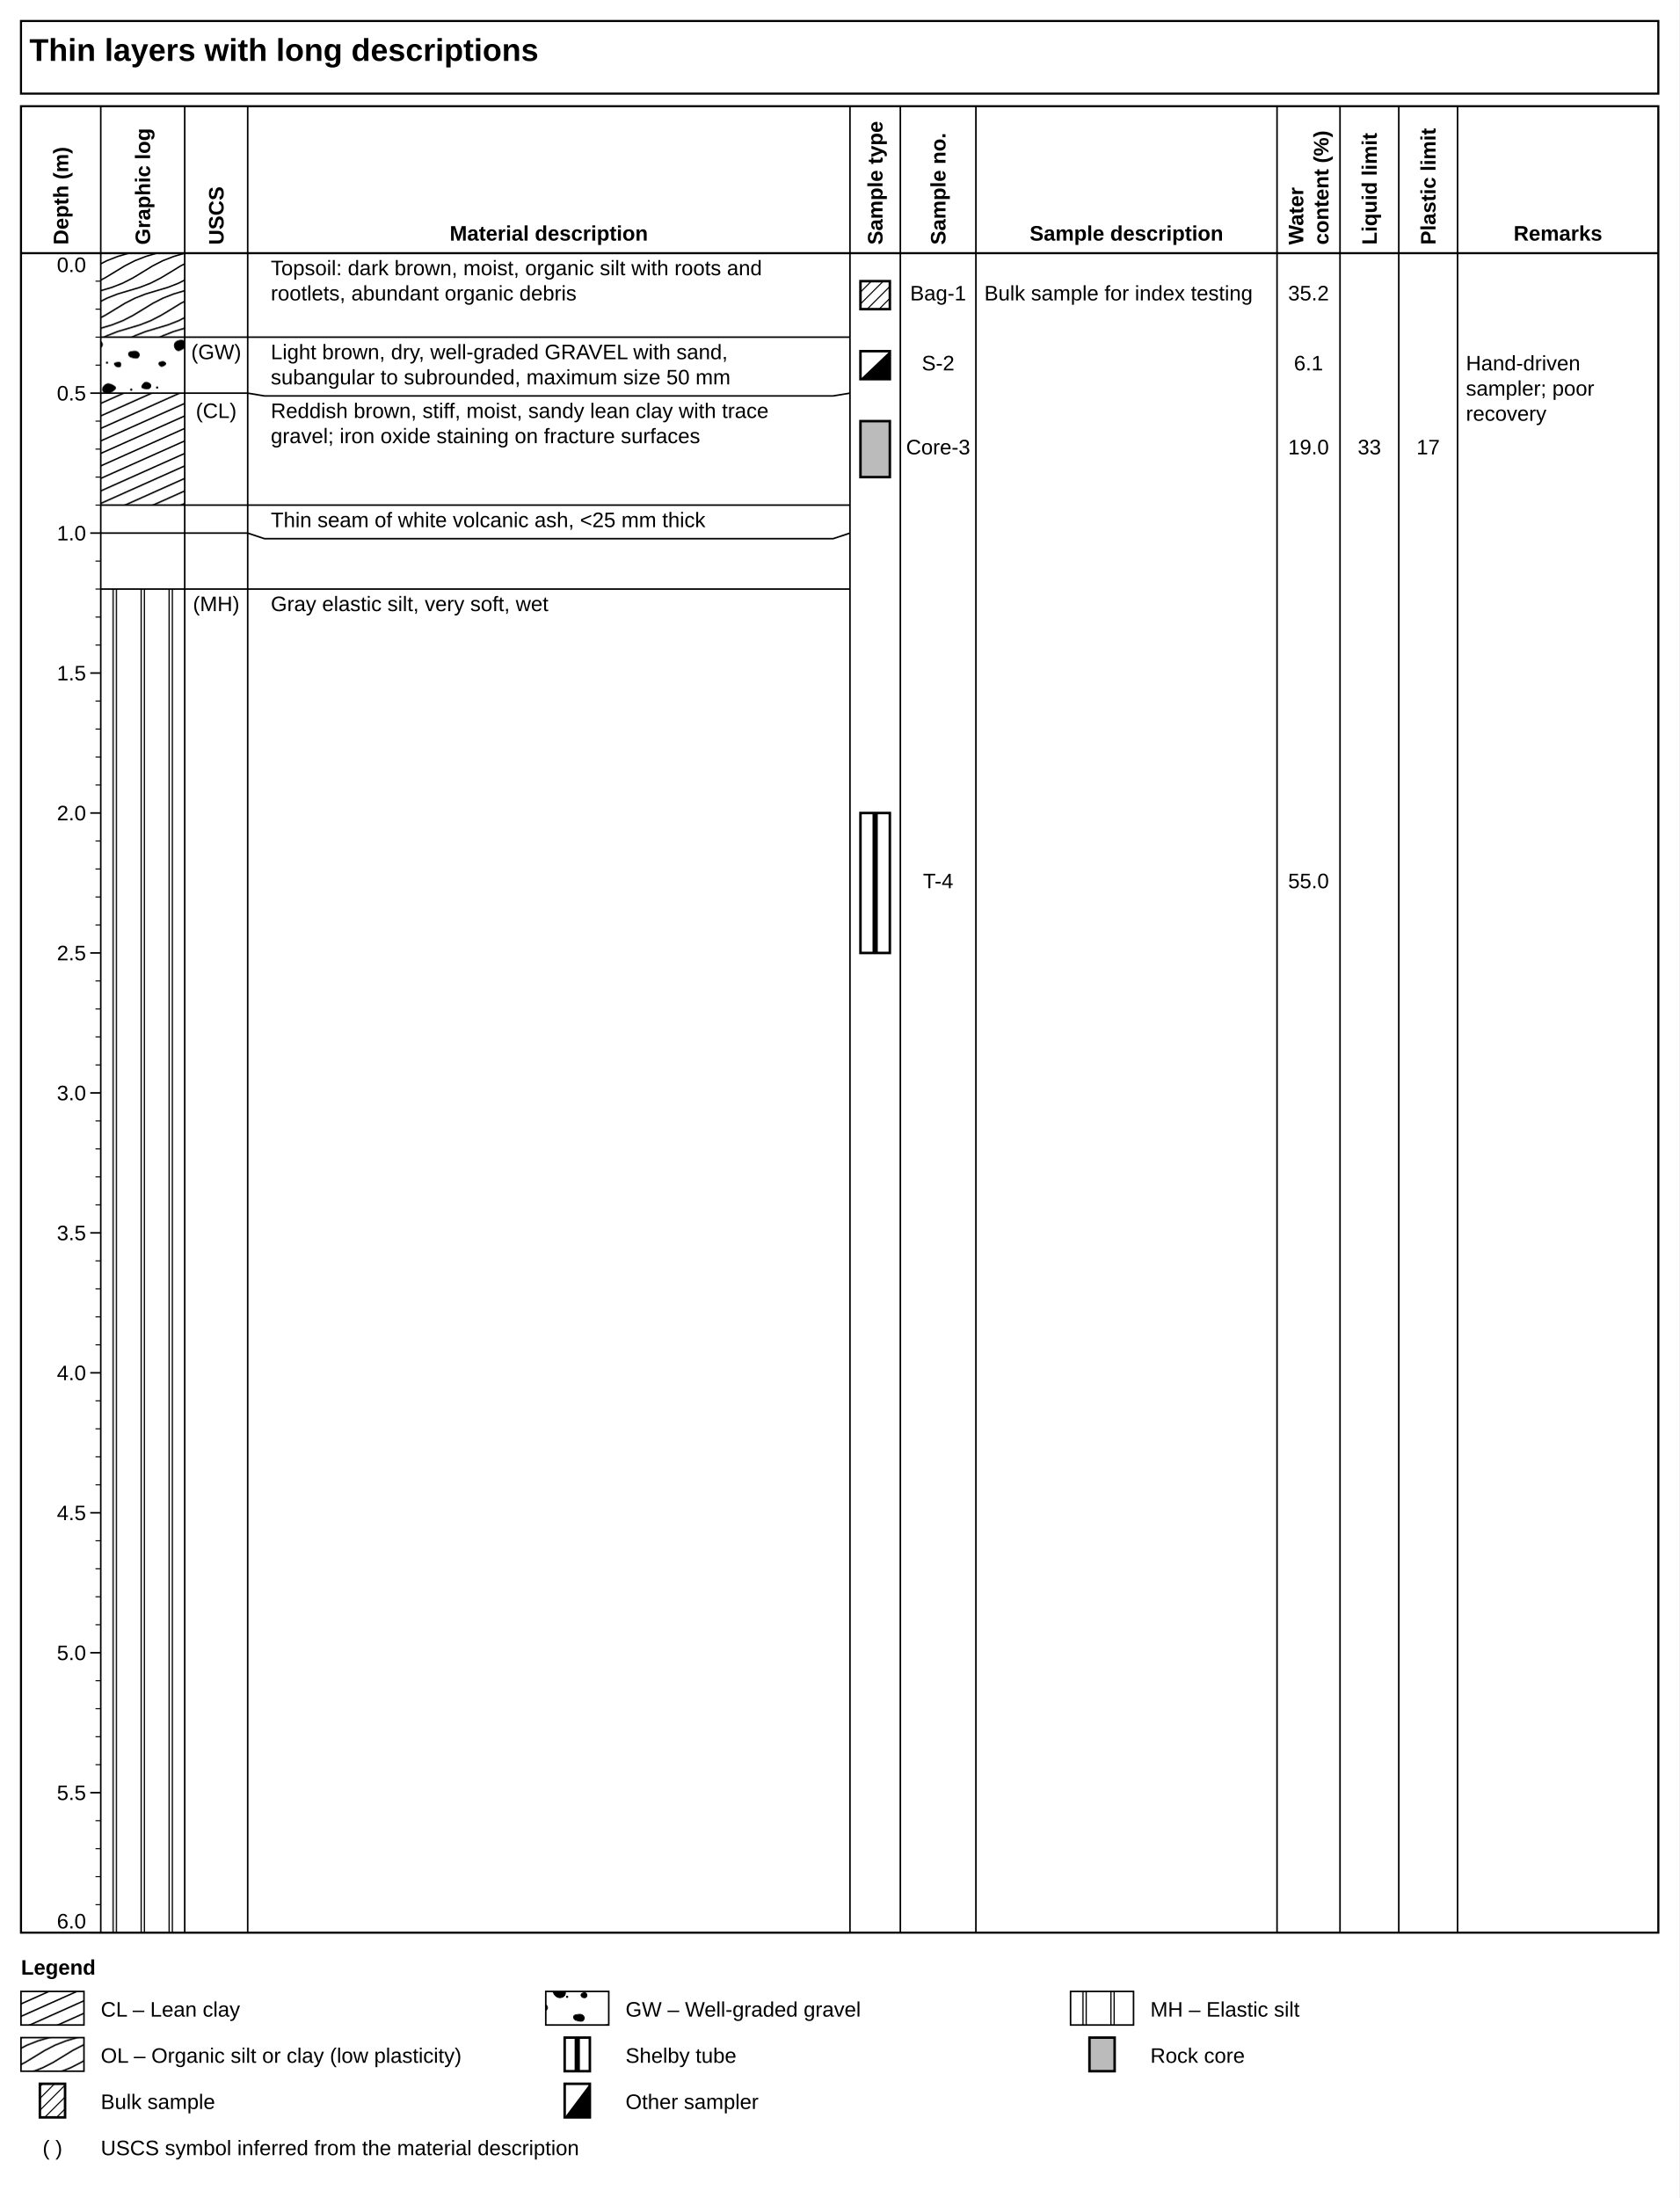
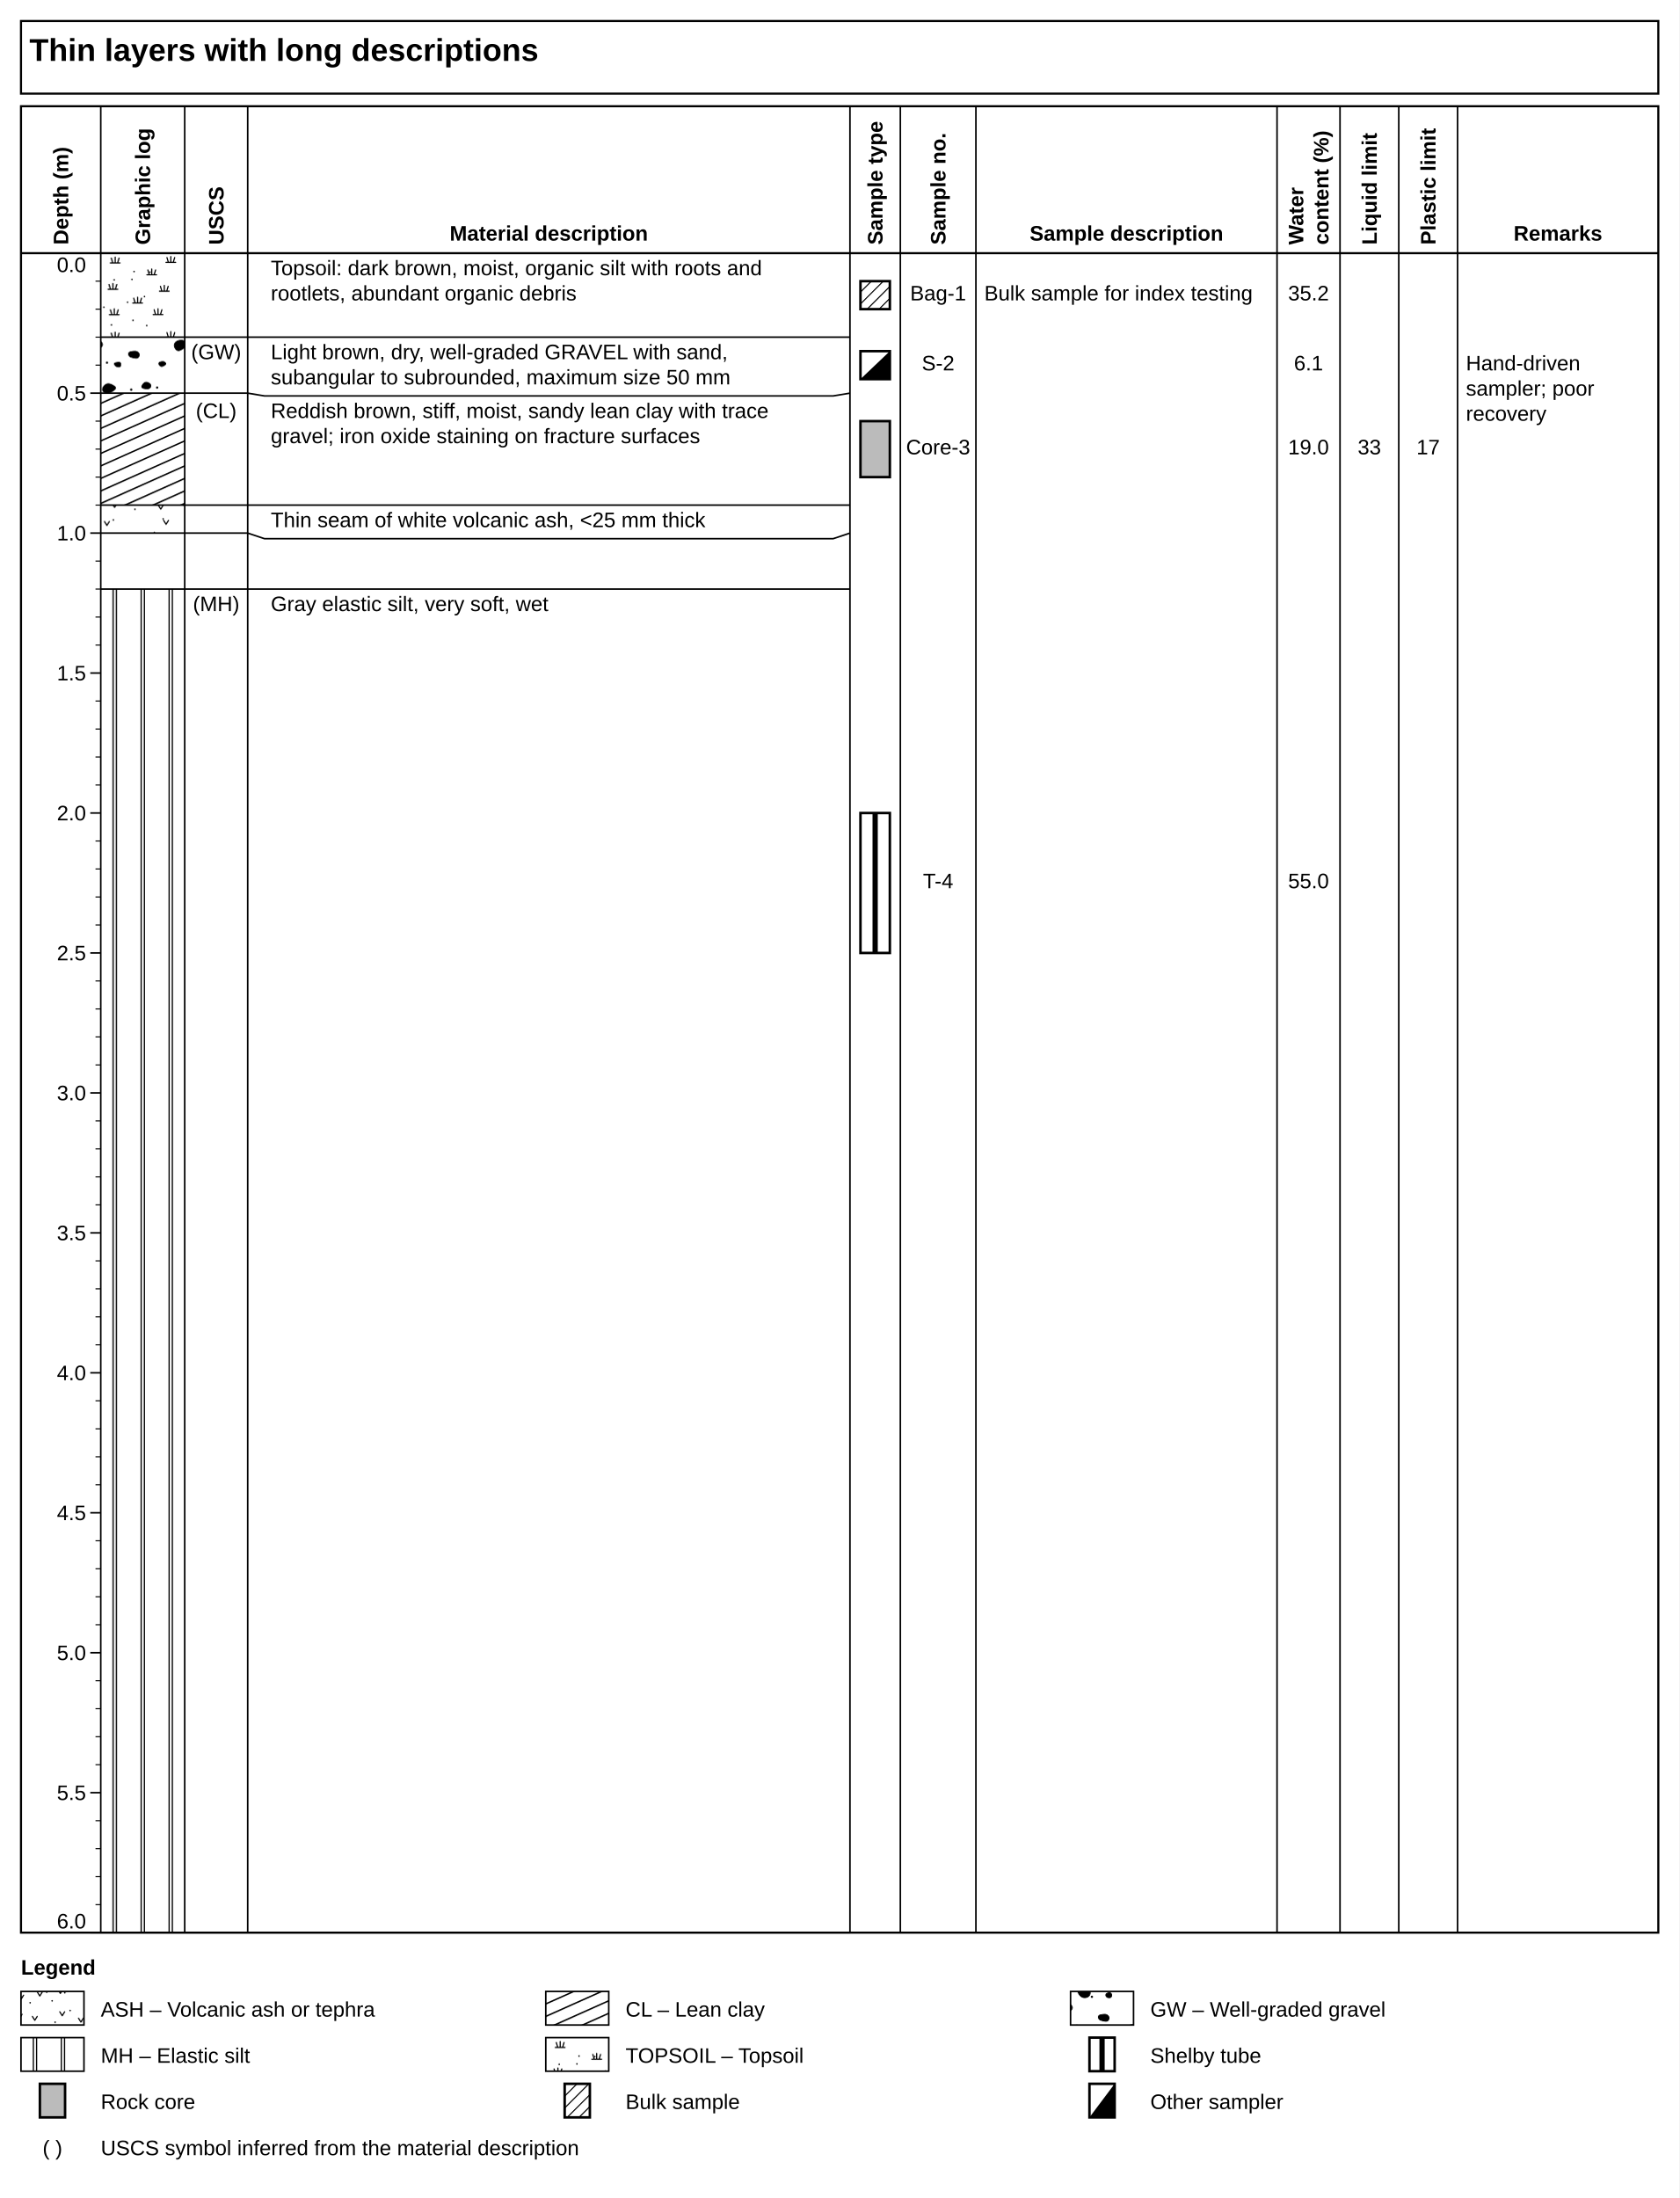
<svg xmlns="http://www.w3.org/2000/svg" width="800" height="1047" viewBox="0 0 800 1047" font-family="Arial, 'Liberation Sans', Arimo, Helvetica, sans-serif" font-size="10" role="img">
  <defs>
+     <pattern id="blv8g9w0b-ASH" patternUnits="userSpaceOnUse" width="104" height="93" patternTransform="translate(48 120.6) scale(0.38462)">
+       <circle cx="60.9" cy="23.7" r="1" />
+       <circle cx="42.3" cy="38.2" r="1" />
+       <circle cx="66.4" cy="67.1" r="1" />
+       <circle cx="33.9" cy="76.3" r="1" />
+       <circle cx="54.3" cy="1.7" r="1" />
+       <circle cx="31.9" cy="1" r="1" />
+       <circle cx="77.3" cy="50.1" r="1" />
+       <circle cx="29.2" cy="69.7" r="1" />
+       <circle cx="1.1" cy="7.1" r="1" />
+       <circle cx="35.3" cy="84.3" r="1" />
+       <circle cx="88.7" cy="74.7" r="1" />
+       <circle cx="38.6" cy="11.7" r="1" />
+       <circle cx="11.3" cy="14.1" r="1" />
+       <circle cx="15.6" cy="51.4" r="1" />
+       <path d="M45.8 -2.3L48.8 2.5L51.8 -2.3M45.8 90.7L48.8 95.5L51.8 90.7M15.2 72.3L18.2 77.1L21.2 72.3M-2.8 4.7L0.2 9.5L3.2 4.7M101.2 4.7L104.2 9.5L107.2 4.7M14.1 31L17.1 35.8L20.1 31M87.9 77.4L90.9 82.2L93.9 77.4M77.9 52L80.9 56.8L83.9 52M-4.7 28.4L-1.7 33.2L1.3 28.4M99.3 28.4L102.3 33.2L105.3 28.4M20.3 0.9L23.3 5.7L26.3 0.9M37.7 70.6L40.7 75.4L43.7 70.6M4.6 53.4L7.6 58.2L10.6 53.4M48.1 25.3L51.1 30.1L54.1 25.3M71.3 33.2L74.3 38L77.3 33.2" fill="none" stroke="black" stroke-width="1.44" stroke-linejoin="round" stroke-linecap="round" />
+     </pattern>
    <pattern id="blv8g9w0b-CL" patternUnits="userSpaceOnUse" width="104" height="93" patternTransform="translate(48 120.6) scale(0.38462)">
      <path d="M-332.8 102.3L-83.2 -9.3M-298.1 102.3L-48.5 -9.3M-263.5 102.3L-13.9 -9.3M-228.8 102.3L20.8 -9.3M-194.1 102.3L55.5 -9.3M-159.5 102.3L90.1 -9.3M-124.8 102.3L124.8 -9.3M-90.1 102.3L159.5 -9.3M-55.5 102.3L194.1 -9.3M-20.8 102.3L228.8 -9.3M13.9 102.3L263.5 -9.3M48.5 102.3L298.1 -9.3M83.2 102.3L332.8 -9.3M117.9 102.3L367.5 -9.3M152.5 102.3L402.1 -9.3" fill="none" stroke="black" stroke-width="1.8" stroke-linecap="round" />
    </pattern>
    <pattern id="blv8g9w0b-GW" patternUnits="userSpaceOnUse" width="104" height="93" patternTransform="translate(48 120.6) scale(0.38462)">
      <circle cx="69.8" cy="73.4" r="1.4" />
      <circle cx="6.7" cy="79.2" r="1.4" />
      <circle cx="90.9" cy="89.6" r="1.4" />
      <circle cx="37.7" cy="76" r="1.4" />
      <circle cx="7.7" cy="42.6" r="1.4" />
      <circle cx="26.4" cy="6.7" r="1.4" />
      <path d="M24.5 46.5Q23.9 48 22.2 47.9Q20.4 47.8 19.1 47.1Q17.9 46.4 17.1 44.8Q16.3 43.3 18.3 42.8Q20.3 42.3 22.2 42.2Q24.2 42.1 24.6 43.6Q25 45.1 24.5 46.5ZM61.6 72.8Q60.7 74.7 58.1 74.9Q55.6 75.1 52.8 74.3Q50 73.5 51 71.3Q52.1 69 53.8 67.7Q55.5 66.4 57.7 67Q60 67.7 61.3 69.3Q62.6 70.9 61.6 72.8ZM23.3 5Q21.7 7.3 18.7 7.7Q15.7 8.1 13.5 6.6Q11.2 5.1 9.7 2.2Q8.1 -0.7 11.7 -2.4Q15.3 -4 19.4 -3.7Q23.4 -3.4 24.1 -0.3Q24.8 2.8 23.3 5ZM23.3 98Q21.7 100.3 18.7 100.7Q15.7 101.1 13.5 99.6Q11.2 98.1 9.7 95.2Q8.1 92.3 11.7 90.6Q15.3 89 19.4 89.3Q23.4 89.6 24.1 92.7Q24.8 95.8 23.3 98ZM50.7 6.2Q50.1 7.8 48 7.9Q45.8 7.9 44.7 6.8Q43.6 5.7 43.6 4.5Q43.6 3.2 44.8 2.5Q46 1.7 47.9 1.6Q49.7 1.5 50.5 3Q51.3 4.5 50.7 6.2ZM50.7 99.2Q50.1 100.8 48 100.9Q45.8 100.9 44.7 99.8Q43.6 98.7 43.6 97.5Q43.6 96.2 44.8 95.5Q46 94.7 47.9 94.6Q49.7 94.5 50.5 96Q51.3 97.5 50.7 99.2ZM47.2 34.9Q46.1 37.4 43 37Q39.9 36.6 37.3 35.7Q34.8 34.8 34.5 32.3Q34.1 29.7 37 29.1Q40 28.4 42.5 28.4Q45 28.5 46.7 30.4Q48.4 32.4 47.2 34.9ZM0.7 23.1Q-1.8 25.5 -5.3 27.1Q-8.8 28.7 -11 26Q-13.1 23.3 -12.9 20.8Q-12.7 18.4 -10.5 16.7Q-8.2 15 -4.4 14.9Q-0.6 14.8 1.3 17.8Q3.3 20.8 0.7 23.1ZM104.7 23.1Q102.2 25.5 98.7 27.1Q95.2 28.7 93 26Q90.9 23.3 91.1 20.8Q91.3 18.4 93.5 16.7Q95.8 15 99.6 14.9Q103.4 14.8 105.3 17.8Q107.3 20.8 104.7 23.1ZM79.8 45.2Q78.3 46.4 76.6 47Q74.9 47.6 73.6 46.5Q72.2 45.5 72 44Q71.8 42.5 73.5 41.9Q75.1 41.3 76.9 41.3Q78.6 41.3 79.9 42.7Q81.2 44 79.8 45.2ZM95.4 -0.8Q93.4 1.1 90.8 1.3Q88.3 1.4 86.2 0.3Q84.1 -0.7 83.7 -3Q83.2 -5.2 85.7 -6.3Q88.1 -7.5 90.5 -6.9Q92.9 -6.2 95.2 -4.5Q97.4 -2.8 95.4 -0.8ZM95.4 92.2Q93.4 94.1 90.8 94.3Q88.3 94.4 86.2 93.3Q84.1 92.3 83.7 90Q83.2 87.8 85.7 86.7Q88.1 85.5 90.5 86.1Q92.9 86.8 95.2 88.5Q97.4 90.2 95.4 92.2ZM17 76.1Q14.3 78.5 10.9 80Q7.4 81.5 4.3 79.3Q1.2 77 2.4 74.2Q3.5 71.5 5.8 69.9Q8 68.3 10.9 68.9Q13.8 69.6 16.8 71.7Q19.8 73.8 17 76.1ZM121 76.1Q118.3 78.5 114.9 80Q111.4 81.5 108.3 79.3Q105.2 77 106.4 74.2Q107.5 71.5 109.8 69.9Q112 68.3 114.9 68.9Q117.8 69.6 120.8 71.7Q123.8 73.8 121 76.1Z" fill="black" stroke="black" stroke-width="1" stroke-linejoin="round" stroke-linecap="round" />
    </pattern>
    <pattern id="blv8g9w0b-MH" patternUnits="userSpaceOnUse" width="104" height="93" patternTransform="translate(48 120.6) scale(0.38462)">
      <path d="M15.3 -1L15.3 94M19.3 -1L19.3 94M50 -1L50 94M54 -1L54 94M84.7 -1L84.7 94M88.7 -1L88.7 94" fill="none" stroke="black" stroke-width="1.53" stroke-linecap="round" />
    </pattern>
-     <pattern id="blv8g9w0b-OL" patternUnits="userSpaceOnUse" width="104" height="93" patternTransform="translate(48 120.6) scale(0.38462)">
-       <path d="M-339.1 102.3L-325.8 97.1L-312 93L-298.2 88.9L-284.9 83.7L-272.2 77.2L-260 69.8L-247.8 62.3L-235.1 55.8L-221.8 50.6L-208 46.5L-194.2 42.4L-180.9 37.2L-168.2 30.7L-156 23.3L-143.8 15.8L-131.1 9.3L-117.8 4.1L-104 0L-90.2 -4.1L-76.9 -9.3M-304.4 102.3L-291.1 97.1L-277.3 93L-263.6 88.9L-250.3 83.7L-237.6 77.2L-225.3 69.8L-213.1 62.3L-200.4 55.8L-187.1 50.6L-173.3 46.5L-159.6 42.4L-146.3 37.2L-133.6 30.7L-121.3 23.3L-109.1 15.8L-96.4 9.3L-83.1 4.1L-69.3 0L-55.6 -4.1L-42.3 -9.3M-269.7 102.3L-256.4 97.1L-242.7 93L-228.9 88.9L-215.6 83.7L-202.9 77.2L-190.7 69.8L-178.4 62.3L-165.7 55.8L-152.4 50.6L-138.7 46.5L-124.9 42.4L-111.6 37.2L-98.9 30.7L-86.7 23.3L-74.4 15.8L-61.7 9.3L-48.4 4.1L-34.7 0L-20.9 -4.1L-7.6 -9.3M-235.1 102.3L-221.8 97.1L-208 93L-194.2 88.9L-180.9 83.7L-168.2 77.2L-156 69.8L-143.8 62.3L-131.1 55.8L-117.8 50.6L-104 46.5L-90.2 42.4L-76.9 37.2L-64.2 30.7L-52 23.3L-39.8 15.8L-27.1 9.3L-13.8 4.1L0 0L13.8 -4.1L27.1 -9.3M-200.4 102.3L-187.1 97.1L-173.3 93L-159.6 88.9L-146.3 83.7L-133.6 77.2L-121.3 69.8L-109.1 62.3L-96.4 55.8L-83.1 50.6L-69.3 46.5L-55.6 42.4L-42.3 37.2L-29.6 30.7L-17.3 23.3L-5.1 15.8L7.6 9.3L20.9 4.1L34.7 0L48.4 -4.1L61.7 -9.3M-165.7 102.3L-152.4 97.1L-138.7 93L-124.9 88.9L-111.6 83.7L-98.9 77.2L-86.7 69.8L-74.4 62.3L-61.7 55.8L-48.4 50.6L-34.7 46.5L-20.9 42.4L-7.6 37.2L5.1 30.7L17.3 23.3L29.6 15.8L42.3 9.3L55.6 4.1L69.3 0L83.1 -4.1L96.4 -9.3M-131.1 102.3L-117.8 97.1L-104 93L-90.2 88.9L-76.9 83.7L-64.2 77.2L-52 69.8L-39.8 62.3L-27.1 55.8L-13.8 50.6L0 46.5L13.8 42.4L27.1 37.2L39.8 30.7L52 23.3L64.2 15.8L76.9 9.3L90.2 4.1L104 0L117.8 -4.1L131.1 -9.3M-96.4 102.3L-83.1 97.1L-69.3 93L-55.6 88.9L-42.3 83.7L-29.6 77.2L-17.3 69.8L-5.1 62.3L7.6 55.8L20.9 50.6L34.7 46.5L48.4 42.4L61.7 37.2L74.4 30.7L86.7 23.3L98.9 15.8L111.6 9.3L124.9 4.1L138.7 0L152.4 -4.1L165.7 -9.3M-61.7 102.3L-48.4 97.1L-34.7 93L-20.9 88.9L-7.6 83.7L5.1 77.2L17.3 69.8L29.6 62.3L42.3 55.8L55.6 50.6L69.3 46.5L83.1 42.4L96.4 37.2L109.1 30.7L121.3 23.3L133.6 15.8L146.3 9.3L159.6 4.1L173.3 0L187.1 -4.1L200.4 -9.3M-27.1 102.3L-13.8 97.1L0 93L13.8 88.9L27.1 83.7L39.8 77.2L52 69.8L64.2 62.3L76.9 55.8L90.2 50.6L104 46.5L117.8 42.4L131.1 37.2L143.8 30.7L156 23.3L168.2 15.8L180.9 9.3L194.2 4.1L208 0L221.8 -4.1L235.1 -9.3M7.6 102.3L20.9 97.1L34.7 93L48.4 88.9L61.7 83.7L74.4 77.2L86.7 69.8L98.9 62.3L111.6 55.8L124.9 50.6L138.7 46.5L152.4 42.4L165.7 37.2L178.4 30.7L190.7 23.3L202.9 15.8L215.6 9.3L228.9 4.1L242.7 0L256.4 -4.1L269.7 -9.3M42.3 102.3L55.6 97.1L69.3 93L83.1 88.9L96.4 83.7L109.1 77.2L121.3 69.8L133.6 62.3L146.3 55.8L159.6 50.6L173.3 46.5L187.1 42.4L200.4 37.2L213.1 30.7L225.3 23.3L237.6 15.8L250.3 9.3L263.6 4.1L277.3 0L291.1 -4.1L304.4 -9.3M76.9 102.3L90.2 97.1L104 93L117.8 88.9L131.1 83.7L143.8 77.2L156 69.8L168.2 62.3L180.9 55.8L194.2 50.6L208 46.5L221.8 42.4L235.1 37.2L247.8 30.7L260 23.3L272.2 15.8L284.9 9.3L298.2 4.1L312 0L325.8 -4.1L339.1 -9.3M111.6 102.3L124.9 97.1L138.7 93L152.4 88.9L165.7 83.7L178.4 77.2L190.7 69.8L202.9 62.3L215.6 55.8L228.9 50.6L242.7 46.5L256.4 42.4L269.7 37.2L282.4 30.7L294.7 23.3L306.9 15.8L319.6 9.3L332.9 4.1L346.7 0L360.4 -4.1L373.7 -9.3M146.3 102.3L159.6 97.1L173.3 93L187.1 88.9L200.4 83.7L213.1 77.2L225.3 69.8L237.6 62.3L250.3 55.8L263.6 50.6L277.3 46.5L291.1 42.4L304.4 37.2L317.1 30.7L329.3 23.3L341.6 15.8L354.3 9.3L367.6 4.1L381.3 0L395.1 -4.1L408.4 -9.3" fill="none" stroke="black" stroke-width="1.8" stroke-linejoin="round" stroke-linecap="round" />
+     <pattern id="blv8g9w0b-TOPSOIL" patternUnits="userSpaceOnUse" width="104" height="93" patternTransform="translate(48 120.6) scale(0.38462)">
+       <circle cx="39.9" cy="83.2" r="1" />
+       <circle cx="60.9" cy="23.5" r="1" />
+       <circle cx="13.2" cy="88.9" r="1" />
+       <circle cx="38.6" cy="32.5" r="1" />
+       <circle cx="54.1" cy="53.8" r="1" />
+       <circle cx="56.9" cy="89.7" r="1" />
+       <circle cx="3.8" cy="67" r="1" />
+       <circle cx="41.2" cy="22.8" r="1" />
+       <circle cx="33.2" cy="60.8" r="1" />
+       <circle cx="16.6" cy="33.1" r="1" />
+       <path d="M57.1 26.8L69.1 26.8M60.1 26.8L58.3 20.8M63.1 26.8L63.1 19.6M66.1 26.8L67.9 20.8M64.9 76.1L76.9 76.1M67.9 76.1L66.1 70.1M70.9 76.1L70.9 68.9M73.9 76.1L75.7 70.1M11.8 12.1L23.8 12.1M14.8 12.1L13 6.1M17.8 12.1L17.8 4.9M20.8 12.1L22.6 6.1M10.7 76.2L22.7 76.2M13.7 76.2L11.9 70.2M16.7 76.2L16.7 69M19.7 76.2L21.5 70.2M9 44.8L21 44.8M12 44.8L10.2 38.8M15 44.8L15 37.6M18 44.8L19.8 38.8M39.6 61.8L51.6 61.8M42.6 61.8L40.8 55.8M45.6 61.8L45.6 54.6M48.6 61.8L50.4 55.8M80.8 11.4L92.8 11.4M83.8 11.4L82 5.4M86.8 11.4L86.8 4.2M89.8 11.4L91.6 5.4M72.7 47.1L84.7 47.1M75.7 47.1L73.9 41.1M78.7 47.1L78.7 39.9M81.7 47.1L83.5 41.1" fill="none" stroke="black" stroke-width="1.44" stroke-linecap="round" />
    </pattern>
    <pattern id="blv8g9w0b-bulk" patternUnits="userSpaceOnUse" width="4" height="4" patternTransform="rotate(45)">
      <line x1="0" y1="0" x2="0" y2="4" stroke="#000" stroke-width="1" />
    </pattern>
-     <pattern id="blv8g9w0b-legend-CL" patternUnits="userSpaceOnUse" width="104" height="93" patternTransform="translate(10 948.6) scale(0.38462)">
+     <pattern id="blv8g9w0b-legend-ASH" patternUnits="userSpaceOnUse" width="104" height="93" patternTransform="translate(10 948.6) scale(0.38462)">
+       <circle cx="60.9" cy="23.7" r="1" />
+       <circle cx="42.3" cy="38.2" r="1" />
+       <circle cx="66.4" cy="67.1" r="1" />
+       <circle cx="33.9" cy="76.3" r="1" />
+       <circle cx="54.3" cy="1.7" r="1" />
+       <circle cx="31.9" cy="1" r="1" />
+       <circle cx="77.3" cy="50.1" r="1" />
+       <circle cx="29.2" cy="69.7" r="1" />
+       <circle cx="1.1" cy="7.1" r="1" />
+       <circle cx="35.3" cy="84.3" r="1" />
+       <circle cx="88.7" cy="74.7" r="1" />
+       <circle cx="38.6" cy="11.7" r="1" />
+       <circle cx="11.3" cy="14.1" r="1" />
+       <circle cx="15.6" cy="51.4" r="1" />
+       <path d="M45.8 -2.3L48.8 2.5L51.8 -2.3M45.8 90.7L48.8 95.5L51.8 90.7M15.2 72.3L18.2 77.1L21.2 72.3M-2.8 4.7L0.2 9.5L3.2 4.7M101.2 4.7L104.2 9.5L107.2 4.7M14.1 31L17.1 35.8L20.1 31M87.9 77.4L90.9 82.2L93.9 77.4M77.9 52L80.9 56.8L83.9 52M-4.7 28.4L-1.7 33.2L1.3 28.4M99.3 28.4L102.3 33.2L105.3 28.4M20.3 0.9L23.3 5.7L26.3 0.9M37.7 70.6L40.7 75.4L43.7 70.6M4.6 53.4L7.6 58.2L10.6 53.4M48.1 25.3L51.1 30.1L54.1 25.3M71.3 33.2L74.3 38L77.3 33.2" fill="none" stroke="black" stroke-width="1.44" stroke-linejoin="round" stroke-linecap="round" />
+     </pattern>
+     <pattern id="blv8g9w0b-legend-CL" patternUnits="userSpaceOnUse" width="104" height="93" patternTransform="translate(260 948.6) scale(0.38462)">
      <path d="M-332.8 102.3L-83.2 -9.3M-298.1 102.3L-48.5 -9.3M-263.5 102.3L-13.9 -9.3M-228.8 102.3L20.8 -9.3M-194.1 102.3L55.5 -9.3M-159.5 102.3L90.1 -9.3M-124.8 102.3L124.8 -9.3M-90.1 102.3L159.5 -9.3M-55.5 102.3L194.1 -9.3M-20.8 102.3L228.8 -9.3M13.9 102.3L263.5 -9.3M48.5 102.3L298.1 -9.3M83.2 102.3L332.8 -9.3M117.9 102.3L367.5 -9.3M152.5 102.3L402.1 -9.3" fill="none" stroke="black" stroke-width="1.8" stroke-linecap="round" />
    </pattern>
-     <pattern id="blv8g9w0b-legend-GW" patternUnits="userSpaceOnUse" width="104" height="93" patternTransform="translate(260 948.6) scale(0.38462)">
+     <pattern id="blv8g9w0b-legend-GW" patternUnits="userSpaceOnUse" width="104" height="93" patternTransform="translate(510 948.6) scale(0.38462)">
      <circle cx="69.8" cy="73.4" r="1.4" />
      <circle cx="6.7" cy="79.2" r="1.4" />
      <circle cx="90.9" cy="89.6" r="1.4" />
      <circle cx="37.7" cy="76" r="1.4" />
      <circle cx="7.7" cy="42.6" r="1.4" />
      <circle cx="26.4" cy="6.7" r="1.4" />
      <path d="M24.5 46.5Q23.9 48 22.2 47.9Q20.4 47.8 19.1 47.1Q17.9 46.4 17.1 44.8Q16.3 43.3 18.3 42.8Q20.3 42.3 22.2 42.2Q24.2 42.1 24.6 43.6Q25 45.1 24.5 46.5ZM61.6 72.8Q60.7 74.7 58.1 74.9Q55.6 75.1 52.8 74.3Q50 73.5 51 71.3Q52.1 69 53.8 67.7Q55.5 66.4 57.7 67Q60 67.7 61.3 69.3Q62.6 70.9 61.6 72.8ZM23.3 5Q21.7 7.3 18.7 7.7Q15.7 8.1 13.5 6.6Q11.2 5.1 9.7 2.2Q8.1 -0.7 11.7 -2.4Q15.3 -4 19.4 -3.7Q23.4 -3.4 24.1 -0.3Q24.8 2.8 23.3 5ZM23.3 98Q21.7 100.3 18.7 100.7Q15.7 101.1 13.5 99.6Q11.2 98.1 9.7 95.2Q8.1 92.3 11.7 90.6Q15.3 89 19.4 89.3Q23.4 89.6 24.1 92.7Q24.8 95.8 23.3 98ZM50.7 6.2Q50.1 7.8 48 7.9Q45.8 7.9 44.7 6.8Q43.6 5.7 43.6 4.5Q43.6 3.2 44.8 2.5Q46 1.7 47.9 1.6Q49.7 1.5 50.5 3Q51.3 4.5 50.7 6.2ZM50.7 99.2Q50.1 100.8 48 100.9Q45.8 100.9 44.7 99.8Q43.6 98.7 43.6 97.5Q43.6 96.2 44.8 95.5Q46 94.7 47.9 94.6Q49.7 94.5 50.5 96Q51.3 97.5 50.7 99.2ZM47.2 34.9Q46.1 37.4 43 37Q39.9 36.6 37.3 35.7Q34.8 34.8 34.5 32.3Q34.1 29.7 37 29.1Q40 28.4 42.5 28.4Q45 28.5 46.7 30.4Q48.4 32.4 47.2 34.9ZM0.7 23.1Q-1.8 25.5 -5.3 27.1Q-8.8 28.7 -11 26Q-13.1 23.3 -12.9 20.8Q-12.7 18.4 -10.5 16.7Q-8.2 15 -4.4 14.9Q-0.6 14.8 1.3 17.8Q3.3 20.8 0.7 23.1ZM104.7 23.1Q102.2 25.5 98.7 27.1Q95.2 28.7 93 26Q90.9 23.3 91.1 20.8Q91.3 18.4 93.5 16.7Q95.8 15 99.6 14.9Q103.4 14.8 105.3 17.8Q107.3 20.8 104.7 23.1ZM79.8 45.2Q78.3 46.4 76.6 47Q74.9 47.6 73.6 46.5Q72.2 45.5 72 44Q71.8 42.5 73.5 41.9Q75.1 41.3 76.9 41.3Q78.6 41.3 79.9 42.7Q81.2 44 79.8 45.2ZM95.4 -0.8Q93.4 1.1 90.8 1.3Q88.3 1.4 86.2 0.3Q84.1 -0.7 83.7 -3Q83.2 -5.2 85.7 -6.3Q88.1 -7.5 90.5 -6.9Q92.9 -6.2 95.2 -4.5Q97.4 -2.8 95.4 -0.8ZM95.4 92.2Q93.4 94.1 90.8 94.3Q88.3 94.4 86.2 93.3Q84.1 92.3 83.7 90Q83.2 87.8 85.7 86.7Q88.1 85.5 90.5 86.1Q92.9 86.8 95.2 88.5Q97.4 90.2 95.4 92.2ZM17 76.1Q14.3 78.5 10.9 80Q7.4 81.5 4.3 79.3Q1.2 77 2.4 74.2Q3.5 71.5 5.8 69.9Q8 68.3 10.9 68.9Q13.8 69.6 16.8 71.7Q19.8 73.8 17 76.1ZM121 76.1Q118.3 78.5 114.9 80Q111.4 81.5 108.3 79.3Q105.2 77 106.4 74.2Q107.5 71.5 109.8 69.9Q112 68.3 114.9 68.9Q117.8 69.6 120.8 71.7Q123.8 73.8 121 76.1Z" fill="black" stroke="black" stroke-width="1" stroke-linejoin="round" stroke-linecap="round" />
    </pattern>
-     <pattern id="blv8g9w0b-legend-MH" patternUnits="userSpaceOnUse" width="104" height="93" patternTransform="translate(510 948.6) scale(0.38462)">
+     <pattern id="blv8g9w0b-legend-MH" patternUnits="userSpaceOnUse" width="104" height="93" patternTransform="translate(10 970.6) scale(0.38462)">
      <path d="M15.3 -1L15.3 94M19.3 -1L19.3 94M50 -1L50 94M54 -1L54 94M84.7 -1L84.7 94M88.7 -1L88.7 94" fill="none" stroke="black" stroke-width="1.53" stroke-linecap="round" />
    </pattern>
-     <pattern id="blv8g9w0b-legend-OL" patternUnits="userSpaceOnUse" width="104" height="93" patternTransform="translate(10 970.6) scale(0.38462)">
-       <path d="M-339.1 102.3L-325.8 97.1L-312 93L-298.2 88.9L-284.9 83.7L-272.2 77.2L-260 69.8L-247.8 62.3L-235.1 55.8L-221.8 50.6L-208 46.5L-194.2 42.4L-180.9 37.2L-168.2 30.7L-156 23.3L-143.8 15.8L-131.1 9.3L-117.8 4.1L-104 0L-90.2 -4.1L-76.9 -9.3M-304.4 102.3L-291.1 97.1L-277.3 93L-263.6 88.9L-250.3 83.7L-237.6 77.2L-225.3 69.8L-213.1 62.3L-200.4 55.8L-187.1 50.6L-173.3 46.5L-159.6 42.4L-146.3 37.2L-133.6 30.7L-121.3 23.3L-109.1 15.8L-96.4 9.3L-83.1 4.1L-69.3 0L-55.6 -4.1L-42.3 -9.3M-269.7 102.3L-256.4 97.1L-242.7 93L-228.9 88.9L-215.6 83.7L-202.9 77.2L-190.7 69.8L-178.4 62.3L-165.7 55.8L-152.4 50.6L-138.7 46.5L-124.9 42.4L-111.6 37.2L-98.9 30.7L-86.7 23.3L-74.4 15.8L-61.7 9.3L-48.4 4.1L-34.7 0L-20.9 -4.1L-7.6 -9.3M-235.1 102.3L-221.8 97.1L-208 93L-194.2 88.9L-180.9 83.7L-168.2 77.2L-156 69.8L-143.8 62.3L-131.1 55.8L-117.8 50.6L-104 46.5L-90.2 42.4L-76.9 37.2L-64.2 30.7L-52 23.3L-39.8 15.8L-27.1 9.3L-13.8 4.1L0 0L13.8 -4.1L27.1 -9.3M-200.4 102.3L-187.1 97.1L-173.3 93L-159.6 88.9L-146.3 83.7L-133.6 77.2L-121.3 69.8L-109.1 62.3L-96.4 55.8L-83.1 50.6L-69.3 46.5L-55.6 42.4L-42.3 37.2L-29.6 30.7L-17.3 23.3L-5.1 15.8L7.6 9.3L20.9 4.1L34.7 0L48.4 -4.1L61.7 -9.3M-165.7 102.3L-152.4 97.1L-138.7 93L-124.9 88.9L-111.6 83.7L-98.9 77.2L-86.7 69.8L-74.4 62.3L-61.7 55.8L-48.4 50.6L-34.7 46.5L-20.9 42.4L-7.6 37.2L5.1 30.7L17.3 23.3L29.6 15.8L42.3 9.3L55.6 4.1L69.3 0L83.1 -4.1L96.4 -9.3M-131.1 102.3L-117.8 97.1L-104 93L-90.2 88.9L-76.9 83.7L-64.2 77.2L-52 69.8L-39.8 62.3L-27.1 55.8L-13.8 50.6L0 46.5L13.8 42.4L27.1 37.2L39.8 30.7L52 23.3L64.2 15.8L76.9 9.3L90.2 4.1L104 0L117.8 -4.1L131.1 -9.3M-96.4 102.3L-83.1 97.1L-69.3 93L-55.6 88.9L-42.3 83.7L-29.6 77.2L-17.3 69.8L-5.1 62.3L7.6 55.8L20.9 50.6L34.7 46.5L48.4 42.4L61.7 37.2L74.4 30.7L86.7 23.3L98.9 15.8L111.6 9.3L124.9 4.1L138.7 0L152.4 -4.1L165.7 -9.3M-61.7 102.3L-48.4 97.1L-34.7 93L-20.9 88.9L-7.6 83.7L5.1 77.2L17.3 69.8L29.6 62.3L42.3 55.8L55.6 50.6L69.3 46.5L83.1 42.4L96.4 37.2L109.1 30.7L121.3 23.3L133.6 15.8L146.3 9.3L159.6 4.1L173.3 0L187.1 -4.1L200.4 -9.3M-27.1 102.3L-13.8 97.1L0 93L13.8 88.9L27.1 83.7L39.8 77.2L52 69.8L64.2 62.3L76.9 55.8L90.2 50.6L104 46.5L117.8 42.4L131.1 37.2L143.8 30.7L156 23.3L168.2 15.8L180.9 9.3L194.2 4.1L208 0L221.8 -4.1L235.1 -9.3M7.6 102.3L20.9 97.1L34.7 93L48.4 88.9L61.7 83.7L74.4 77.2L86.7 69.8L98.9 62.3L111.6 55.8L124.9 50.6L138.7 46.5L152.4 42.4L165.7 37.2L178.4 30.7L190.7 23.3L202.9 15.8L215.6 9.3L228.9 4.1L242.7 0L256.4 -4.1L269.7 -9.3M42.3 102.3L55.6 97.1L69.3 93L83.1 88.9L96.4 83.7L109.1 77.2L121.3 69.8L133.6 62.3L146.3 55.8L159.6 50.6L173.3 46.5L187.1 42.4L200.4 37.2L213.1 30.7L225.3 23.3L237.6 15.8L250.3 9.3L263.6 4.1L277.3 0L291.1 -4.1L304.4 -9.3M76.9 102.3L90.2 97.1L104 93L117.8 88.9L131.1 83.7L143.8 77.2L156 69.8L168.2 62.3L180.9 55.8L194.2 50.6L208 46.5L221.8 42.4L235.1 37.2L247.8 30.7L260 23.3L272.2 15.8L284.9 9.3L298.2 4.1L312 0L325.8 -4.1L339.1 -9.3M111.6 102.3L124.9 97.1L138.7 93L152.4 88.9L165.7 83.7L178.4 77.2L190.7 69.8L202.9 62.3L215.6 55.8L228.9 50.6L242.7 46.5L256.4 42.4L269.7 37.2L282.4 30.7L294.7 23.3L306.9 15.8L319.6 9.3L332.9 4.1L346.7 0L360.4 -4.1L373.7 -9.3M146.3 102.3L159.6 97.1L173.3 93L187.1 88.9L200.4 83.7L213.1 77.2L225.3 69.8L237.6 62.3L250.3 55.8L263.6 50.6L277.3 46.5L291.1 42.4L304.4 37.2L317.1 30.7L329.3 23.3L341.6 15.8L354.3 9.3L367.6 4.1L381.3 0L395.1 -4.1L408.4 -9.3" fill="none" stroke="black" stroke-width="1.8" stroke-linejoin="round" stroke-linecap="round" />
+     <pattern id="blv8g9w0b-legend-TOPSOIL" patternUnits="userSpaceOnUse" width="104" height="93" patternTransform="translate(260 970.6) scale(0.38462)">
+       <circle cx="39.9" cy="83.2" r="1" />
+       <circle cx="60.9" cy="23.5" r="1" />
+       <circle cx="13.2" cy="88.9" r="1" />
+       <circle cx="38.6" cy="32.5" r="1" />
+       <circle cx="54.1" cy="53.8" r="1" />
+       <circle cx="56.9" cy="89.7" r="1" />
+       <circle cx="3.8" cy="67" r="1" />
+       <circle cx="41.2" cy="22.8" r="1" />
+       <circle cx="33.2" cy="60.8" r="1" />
+       <circle cx="16.6" cy="33.1" r="1" />
+       <path d="M57.1 26.8L69.1 26.8M60.1 26.8L58.3 20.8M63.1 26.8L63.1 19.6M66.1 26.8L67.9 20.8M64.9 76.1L76.9 76.1M67.9 76.1L66.1 70.1M70.9 76.1L70.9 68.9M73.9 76.1L75.7 70.1M11.8 12.1L23.8 12.1M14.8 12.1L13 6.1M17.8 12.1L17.8 4.9M20.8 12.1L22.6 6.1M10.7 76.2L22.7 76.2M13.7 76.2L11.9 70.2M16.7 76.2L16.7 69M19.7 76.2L21.5 70.2M9 44.8L21 44.8M12 44.8L10.2 38.8M15 44.8L15 37.6M18 44.8L19.8 38.8M39.6 61.8L51.6 61.8M42.6 61.8L40.8 55.8M45.6 61.8L45.6 54.6M48.6 61.8L50.4 55.8M80.8 11.4L92.8 11.4M83.8 11.4L82 5.4M86.8 11.4L86.8 4.2M89.8 11.4L91.6 5.4M72.7 47.1L84.7 47.1M75.7 47.1L73.9 41.1M78.7 47.1L78.7 39.9M81.7 47.1L83.5 41.1" fill="none" stroke="black" stroke-width="1.44" stroke-linecap="round" />
    </pattern>
  </defs>
  <rect width="100%" height="100%" fill="#fff" />
  <rect x="10" y="10" width="780" height="34.6" fill="none" stroke="#000" stroke-width="1" />
  <text x="14" y="29" font-size="15" font-weight="bold">Thin layers with long descriptions</text>
  <text x="32.5" y="116.6" font-weight="bold" transform="rotate(-90 32.5 116.6)">Depth (m)</text>
  <text x="71.5" y="116.6" font-weight="bold" transform="rotate(-90 71.5 116.6)">Graphic log</text>
  <text x="106.5" y="116.6" font-weight="bold" transform="rotate(-90 106.5 116.6)">USCS</text>
  <text x="261.45" y="114.6" text-anchor="middle" font-weight="bold">Material description</text>
  <text x="420.41" y="116.6" font-weight="bold" transform="rotate(-90 420.41 116.6)">Sample type</text>
  <text x="450.41" y="116.6" font-weight="bold" transform="rotate(-90 450.41 116.6)">Sample no.</text>
  <text x="536.64" y="114.6" text-anchor="middle" font-weight="bold">Sample description</text>
  <text x="620.86" y="116.6" font-weight="bold" transform="rotate(-90 620.86 116.6)">Water</text>
  <text x="632.86" y="116.6" font-weight="bold" transform="rotate(-90 632.86 116.6)">content (%)</text>
  <text x="655.86" y="116.6" font-weight="bold" transform="rotate(-90 655.86 116.6)">Liquid limit</text>
  <text x="683.86" y="116.6" font-weight="bold" transform="rotate(-90 683.86 116.6)">Plastic limit</text>
  <text x="742.18" y="114.6" text-anchor="middle" font-weight="bold">Remarks</text>
  <line x1="43" y1="120.6" x2="48" y2="120.6" stroke="#000" stroke-width="0.75" />
  <text x="41" y="129.6" text-anchor="end">0.0</text>
  <line x1="45.5" y1="133.93" x2="48" y2="133.93" stroke="#000" stroke-width="0.5" />
  <line x1="45.5" y1="147.27" x2="48" y2="147.27" stroke="#000" stroke-width="0.5" />
  <line x1="45.5" y1="160.6" x2="48" y2="160.6" stroke="#000" stroke-width="0.5" />
  <line x1="45.5" y1="173.93" x2="48" y2="173.93" stroke="#000" stroke-width="0.5" />
  <line x1="43" y1="187.27" x2="48" y2="187.27" stroke="#000" stroke-width="0.75" />
  <text x="41" y="190.77" text-anchor="end">0.5</text>
  <line x1="45.5" y1="200.6" x2="48" y2="200.6" stroke="#000" stroke-width="0.5" />
  <line x1="45.5" y1="213.93" x2="48" y2="213.93" stroke="#000" stroke-width="0.5" />
  <line x1="45.5" y1="227.27" x2="48" y2="227.27" stroke="#000" stroke-width="0.5" />
  <line x1="45.5" y1="240.6" x2="48" y2="240.6" stroke="#000" stroke-width="0.5" />
  <line x1="43" y1="253.93" x2="48" y2="253.93" stroke="#000" stroke-width="0.75" />
  <text x="41" y="257.43" text-anchor="end">1.0</text>
  <line x1="45.5" y1="267.27" x2="48" y2="267.27" stroke="#000" stroke-width="0.5" />
  <line x1="45.5" y1="280.6" x2="48" y2="280.6" stroke="#000" stroke-width="0.5" />
  <line x1="45.5" y1="293.93" x2="48" y2="293.93" stroke="#000" stroke-width="0.5" />
  <line x1="45.5" y1="307.27" x2="48" y2="307.27" stroke="#000" stroke-width="0.5" />
  <line x1="43" y1="320.6" x2="48" y2="320.6" stroke="#000" stroke-width="0.75" />
  <text x="41" y="324.1" text-anchor="end">1.5</text>
  <line x1="45.5" y1="333.93" x2="48" y2="333.93" stroke="#000" stroke-width="0.5" />
  <line x1="45.5" y1="347.27" x2="48" y2="347.27" stroke="#000" stroke-width="0.5" />
  <line x1="45.5" y1="360.6" x2="48" y2="360.6" stroke="#000" stroke-width="0.5" />
  <line x1="45.5" y1="373.93" x2="48" y2="373.93" stroke="#000" stroke-width="0.5" />
  <line x1="43" y1="387.27" x2="48" y2="387.27" stroke="#000" stroke-width="0.75" />
  <text x="41" y="390.77" text-anchor="end">2.0</text>
  <line x1="45.5" y1="400.6" x2="48" y2="400.6" stroke="#000" stroke-width="0.5" />
  <line x1="45.5" y1="413.93" x2="48" y2="413.93" stroke="#000" stroke-width="0.5" />
  <line x1="45.5" y1="427.27" x2="48" y2="427.27" stroke="#000" stroke-width="0.5" />
  <line x1="45.5" y1="440.6" x2="48" y2="440.6" stroke="#000" stroke-width="0.5" />
  <line x1="43" y1="453.93" x2="48" y2="453.93" stroke="#000" stroke-width="0.75" />
  <text x="41" y="457.43" text-anchor="end">2.5</text>
  <line x1="45.5" y1="467.27" x2="48" y2="467.27" stroke="#000" stroke-width="0.5" />
  <line x1="45.5" y1="480.6" x2="48" y2="480.6" stroke="#000" stroke-width="0.5" />
  <line x1="45.5" y1="493.93" x2="48" y2="493.93" stroke="#000" stroke-width="0.5" />
  <line x1="45.5" y1="507.27" x2="48" y2="507.27" stroke="#000" stroke-width="0.5" />
  <line x1="43" y1="520.6" x2="48" y2="520.6" stroke="#000" stroke-width="0.75" />
  <text x="41" y="524.1" text-anchor="end">3.0</text>
  <line x1="45.5" y1="533.93" x2="48" y2="533.93" stroke="#000" stroke-width="0.5" />
  <line x1="45.5" y1="547.27" x2="48" y2="547.27" stroke="#000" stroke-width="0.5" />
  <line x1="45.5" y1="560.6" x2="48" y2="560.6" stroke="#000" stroke-width="0.5" />
  <line x1="45.5" y1="573.93" x2="48" y2="573.93" stroke="#000" stroke-width="0.5" />
  <line x1="43" y1="587.27" x2="48" y2="587.27" stroke="#000" stroke-width="0.75" />
  <text x="41" y="590.77" text-anchor="end">3.5</text>
  <line x1="45.5" y1="600.6" x2="48" y2="600.6" stroke="#000" stroke-width="0.5" />
  <line x1="45.5" y1="613.93" x2="48" y2="613.93" stroke="#000" stroke-width="0.5" />
  <line x1="45.5" y1="627.27" x2="48" y2="627.27" stroke="#000" stroke-width="0.5" />
  <line x1="45.5" y1="640.6" x2="48" y2="640.6" stroke="#000" stroke-width="0.5" />
  <line x1="43" y1="653.93" x2="48" y2="653.93" stroke="#000" stroke-width="0.75" />
  <text x="41" y="657.43" text-anchor="end">4.0</text>
  <line x1="45.5" y1="667.27" x2="48" y2="667.27" stroke="#000" stroke-width="0.5" />
  <line x1="45.5" y1="680.6" x2="48" y2="680.6" stroke="#000" stroke-width="0.5" />
  <line x1="45.5" y1="693.93" x2="48" y2="693.93" stroke="#000" stroke-width="0.5" />
  <line x1="45.5" y1="707.27" x2="48" y2="707.27" stroke="#000" stroke-width="0.5" />
  <line x1="43" y1="720.6" x2="48" y2="720.6" stroke="#000" stroke-width="0.75" />
  <text x="41" y="724.1" text-anchor="end">4.5</text>
  <line x1="45.5" y1="733.93" x2="48" y2="733.93" stroke="#000" stroke-width="0.5" />
  <line x1="45.5" y1="747.27" x2="48" y2="747.27" stroke="#000" stroke-width="0.5" />
  <line x1="45.5" y1="760.6" x2="48" y2="760.6" stroke="#000" stroke-width="0.5" />
  <line x1="45.5" y1="773.93" x2="48" y2="773.93" stroke="#000" stroke-width="0.5" />
  <line x1="43" y1="787.27" x2="48" y2="787.27" stroke="#000" stroke-width="0.75" />
  <text x="41" y="790.77" text-anchor="end">5.0</text>
  <line x1="45.5" y1="800.6" x2="48" y2="800.6" stroke="#000" stroke-width="0.5" />
  <line x1="45.5" y1="813.93" x2="48" y2="813.93" stroke="#000" stroke-width="0.5" />
  <line x1="45.5" y1="827.27" x2="48" y2="827.27" stroke="#000" stroke-width="0.5" />
  <line x1="45.5" y1="840.6" x2="48" y2="840.6" stroke="#000" stroke-width="0.5" />
  <line x1="43" y1="853.93" x2="48" y2="853.93" stroke="#000" stroke-width="0.75" />
  <text x="41" y="857.43" text-anchor="end">5.5</text>
  <line x1="45.5" y1="867.27" x2="48" y2="867.27" stroke="#000" stroke-width="0.5" />
  <line x1="45.5" y1="880.6" x2="48" y2="880.6" stroke="#000" stroke-width="0.5" />
  <line x1="45.5" y1="893.93" x2="48" y2="893.93" stroke="#000" stroke-width="0.5" />
  <line x1="45.5" y1="907.27" x2="48" y2="907.27" stroke="#000" stroke-width="0.5" />
  <line x1="43" y1="920.6" x2="48" y2="920.6" stroke="#000" stroke-width="0.75" />
  <text x="41" y="918.6" text-anchor="end">6.0</text>
-   <rect x="48" y="120.6" width="40" height="40" fill="url(#blv8g9w0b-OL)" />
+   <rect x="48" y="120.6" width="40" height="40" fill="url(#blv8g9w0b-TOPSOIL)" />
  <rect x="48" y="160.6" width="40" height="26.67" fill="url(#blv8g9w0b-GW)" />
  <rect x="48" y="187.27" width="40" height="53.33" fill="url(#blv8g9w0b-CL)" />
-   <rect x="48" y="240.6" width="40" height="13.33" fill="#fff" />
+   <rect x="48" y="240.6" width="40" height="13.33" fill="url(#blv8g9w0b-ASH)" />
  <rect x="48" y="280.6" width="40" height="640" fill="url(#blv8g9w0b-MH)" />
  <text x="103" y="171.1" text-anchor="middle">(GW)</text>
  <text x="103" y="199.1" text-anchor="middle">(CL)</text>
  <text x="103" y="291.1" text-anchor="middle">(MH)</text>
  <text x="129" y="131.1">Topsoil: dark brown, moist, organic silt with roots and</text>
  <text x="129" y="143.1">rootlets, abundant organic debris</text>
  <text x="129" y="171.1">Light brown, dry, well-graded GRAVEL with sand,</text>
  <text x="129" y="183.1">subangular to subrounded, maximum size 50 mm</text>
  <text x="129" y="199.1">Reddish brown, stiff, moist, sandy lean clay with trace</text>
  <text x="129" y="211.1">gravel; iron oxide staining on fracture surfaces</text>
  <text x="129" y="251.1">Thin seam of white volcanic ash, &lt;25 mm thick</text>
  <text x="129" y="291.1">Gray elastic silt, very soft, wet</text>
  <rect x="409.91" y="133.93" width="14" height="13.33" fill="url(#blv8g9w0b-bulk)" stroke="#000" stroke-width="1.2" />
  <rect x="409.91" y="167.27" width="14" height="13.33" fill="#fff" stroke="#000" stroke-width="1.2" />
  <path d="M423.91 167.27L423.91 180.6L409.91 180.6Z" fill="#000" />
  <rect x="409.91" y="200.6" width="14" height="26.67" fill="#bbb" stroke="#000" stroke-width="1.2" />
  <rect x="409.91" y="387.27" width="14" height="66.67" fill="#fff" stroke="#000" stroke-width="1.2" />
  <line x1="416.91" y1="387.27" x2="416.91" y2="453.93" stroke="#000" stroke-width="2.5" />
  <text x="446.91" y="143.1" text-anchor="middle">Bag-1</text>
  <text x="446.91" y="176.43" text-anchor="middle">S-2</text>
  <text x="446.91" y="216.43" text-anchor="middle">Core-3</text>
  <text x="446.91" y="423.1" text-anchor="middle">T-4</text>
  <text x="468.91" y="143.1">Bulk sample for index testing</text>
  <text x="623.36" y="143.1" text-anchor="middle">35.2</text>
  <text x="623.36" y="176.43" text-anchor="middle">6.1</text>
  <text x="623.36" y="216.43" text-anchor="middle">19.0</text>
  <text x="623.36" y="423.1" text-anchor="middle">55.0</text>
  <text x="652.36" y="216.43" text-anchor="middle">33</text>
  <text x="680.36" y="216.43" text-anchor="middle">17</text>
  <text x="698.36" y="176.43">Hand-driven</text>
  <text x="698.36" y="188.43">sampler; poor</text>
  <text x="698.36" y="200.43">recovery</text>
  <line x1="48" y1="120.6" x2="88" y2="120.6" stroke="#000" stroke-width="0.75" />
  <line x1="88" y1="120.6" x2="118" y2="120.6" stroke="#000" stroke-width="0.75" />
  <line x1="118" y1="120.6" x2="404.91" y2="120.6" stroke="#000" stroke-width="0.75" />
  <line x1="48" y1="160.6" x2="88" y2="160.6" stroke="#000" stroke-width="0.75" />
  <line x1="88" y1="160.6" x2="118" y2="160.6" stroke="#000" stroke-width="0.75" />
  <line x1="118" y1="160.6" x2="404.91" y2="160.6" stroke="#000" stroke-width="0.75" />
  <line x1="48" y1="187.27" x2="88" y2="187.27" stroke="#000" stroke-width="0.75" />
  <line x1="88" y1="187.27" x2="118" y2="187.27" stroke="#000" stroke-width="0.75" />
  <polyline points="118,187.27 126,188.6 396.91,188.6 404.91,187.27" fill="none" stroke="#000" stroke-width="0.75" />
  <line x1="48" y1="240.6" x2="88" y2="240.6" stroke="#000" stroke-width="0.75" />
  <line x1="88" y1="240.6" x2="118" y2="240.6" stroke="#000" stroke-width="0.75" />
  <line x1="118" y1="240.6" x2="404.91" y2="240.6" stroke="#000" stroke-width="0.75" />
  <line x1="48" y1="253.93" x2="88" y2="253.93" stroke="#000" stroke-width="0.75" />
  <line x1="88" y1="253.93" x2="118" y2="253.93" stroke="#000" stroke-width="0.75" />
  <polyline points="118,253.93 126,256.6 396.91,256.6 404.91,253.93" fill="none" stroke="#000" stroke-width="0.75" />
  <line x1="48" y1="280.6" x2="88" y2="280.6" stroke="#000" stroke-width="0.75" />
  <line x1="88" y1="280.6" x2="118" y2="280.6" stroke="#000" stroke-width="0.75" />
  <line x1="118" y1="280.6" x2="404.91" y2="280.6" stroke="#000" stroke-width="0.75" />
  <line x1="48" y1="920.6" x2="88" y2="920.6" stroke="#000" stroke-width="0.75" />
  <line x1="88" y1="920.6" x2="118" y2="920.6" stroke="#000" stroke-width="0.75" />
  <line x1="118" y1="920.6" x2="404.91" y2="920.6" stroke="#000" stroke-width="0.75" />
  <rect x="10" y="50.6" width="780" height="870" fill="none" stroke="#000" stroke-width="1" />
  <line x1="10" y1="120.6" x2="790" y2="120.6" stroke="#000" stroke-width="1" />
  <line x1="48" y1="50.6" x2="48" y2="920.6" stroke="#000" stroke-width="0.75" />
  <line x1="88" y1="50.6" x2="88" y2="920.6" stroke="#000" stroke-width="0.75" />
  <line x1="118" y1="50.6" x2="118" y2="920.6" stroke="#000" stroke-width="0.75" />
  <line x1="404.91" y1="50.6" x2="404.91" y2="920.6" stroke="#000" stroke-width="0.75" />
  <line x1="428.91" y1="50.6" x2="428.91" y2="920.6" stroke="#000" stroke-width="0.75" />
  <line x1="464.91" y1="50.6" x2="464.91" y2="920.6" stroke="#000" stroke-width="0.75" />
  <line x1="608.36" y1="50.6" x2="608.36" y2="920.6" stroke="#000" stroke-width="0.75" />
  <line x1="638.36" y1="50.6" x2="638.36" y2="920.6" stroke="#000" stroke-width="0.75" />
  <line x1="666.36" y1="50.6" x2="666.36" y2="920.6" stroke="#000" stroke-width="0.75" />
  <line x1="694.36" y1="50.6" x2="694.36" y2="920.6" stroke="#000" stroke-width="0.75" />
  <text x="10" y="940.6" font-weight="bold">Legend</text>
-   <rect x="10" y="948.6" width="30" height="16" fill="url(#blv8g9w0b-legend-CL)" stroke="#000" stroke-width="0.75" />
-   <text x="48" y="960.6">CL – Lean clay</text>
-   <rect x="260" y="948.6" width="30" height="16" fill="url(#blv8g9w0b-legend-GW)" stroke="#000" stroke-width="0.75" />
-   <text x="298" y="960.6">GW – Well-graded gravel</text>
-   <rect x="510" y="948.6" width="30" height="16" fill="url(#blv8g9w0b-legend-MH)" stroke="#000" stroke-width="0.75" />
-   <text x="548" y="960.6">MH – Elastic silt</text>
-   <rect x="10" y="970.6" width="30" height="16" fill="url(#blv8g9w0b-legend-OL)" stroke="#000" stroke-width="0.75" />
-   <text x="48" y="982.6">OL – Organic silt or clay (low plasticity)</text>
-   <rect x="269" y="970.6" width="12" height="16" fill="#fff" stroke="#000" stroke-width="1.2" />
-   <line x1="275" y1="970.6" x2="275" y2="986.6" stroke="#000" stroke-width="2.5" />
-   <text x="298" y="982.6">Shelby tube</text>
-   <rect x="519" y="970.6" width="12" height="16" fill="#bbb" stroke="#000" stroke-width="1.2" />
-   <text x="548" y="982.6">Rock core</text>
-   <rect x="19" y="992.6" width="12" height="16" fill="url(#blv8g9w0b-bulk)" stroke="#000" stroke-width="1.2" />
-   <text x="48" y="1004.6">Bulk sample</text>
-   <rect x="269" y="992.6" width="12" height="16" fill="#fff" stroke="#000" stroke-width="1.2" />
-   <path d="M281 992.6L281 1008.6L269 1008.6Z" fill="#000" />
-   <text x="298" y="1004.6">Other sampler</text>
+   <rect x="10" y="948.6" width="30" height="16" fill="url(#blv8g9w0b-legend-ASH)" stroke="#000" stroke-width="0.75" />
+   <text x="48" y="960.6">ASH – Volcanic ash or tephra</text>
+   <rect x="260" y="948.6" width="30" height="16" fill="url(#blv8g9w0b-legend-CL)" stroke="#000" stroke-width="0.75" />
+   <text x="298" y="960.6">CL – Lean clay</text>
+   <rect x="510" y="948.6" width="30" height="16" fill="url(#blv8g9w0b-legend-GW)" stroke="#000" stroke-width="0.75" />
+   <text x="548" y="960.6">GW – Well-graded gravel</text>
+   <rect x="10" y="970.6" width="30" height="16" fill="url(#blv8g9w0b-legend-MH)" stroke="#000" stroke-width="0.75" />
+   <text x="48" y="982.6">MH – Elastic silt</text>
+   <rect x="260" y="970.6" width="30" height="16" fill="url(#blv8g9w0b-legend-TOPSOIL)" stroke="#000" stroke-width="0.75" />
+   <text x="298" y="982.6">TOPSOIL – Topsoil</text>
+   <rect x="519" y="970.6" width="12" height="16" fill="#fff" stroke="#000" stroke-width="1.2" />
+   <line x1="525" y1="970.6" x2="525" y2="986.6" stroke="#000" stroke-width="2.5" />
+   <text x="548" y="982.6">Shelby tube</text>
+   <rect x="19" y="992.6" width="12" height="16" fill="#bbb" stroke="#000" stroke-width="1.2" />
+   <text x="48" y="1004.6">Rock core</text>
+   <rect x="269" y="992.6" width="12" height="16" fill="url(#blv8g9w0b-bulk)" stroke="#000" stroke-width="1.2" />
+   <text x="298" y="1004.6">Bulk sample</text>
+   <rect x="519" y="992.6" width="12" height="16" fill="#fff" stroke="#000" stroke-width="1.2" />
+   <path d="M531 992.6L531 1008.6L519 1008.6Z" fill="#000" />
+   <text x="548" y="1004.6">Other sampler</text>
  <text x="25" y="1026.6" text-anchor="middle">( )</text>
  <text x="48" y="1026.6">USCS symbol inferred from the material description</text>
</svg>
